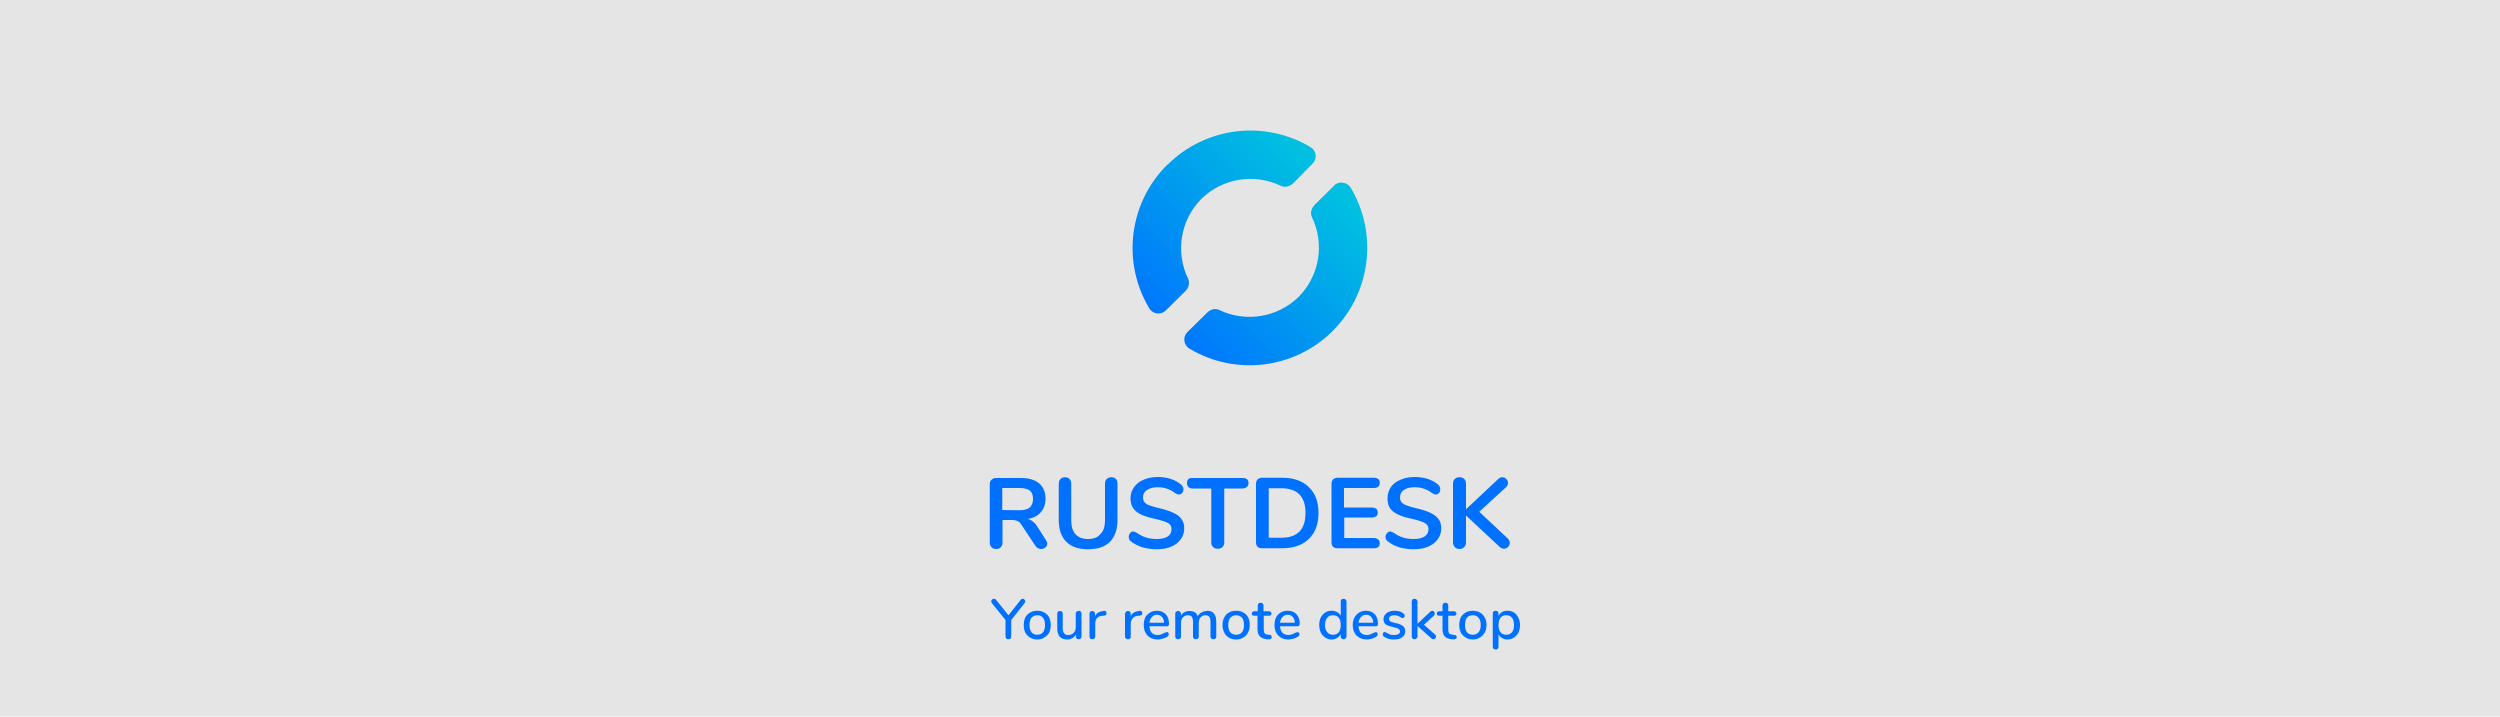
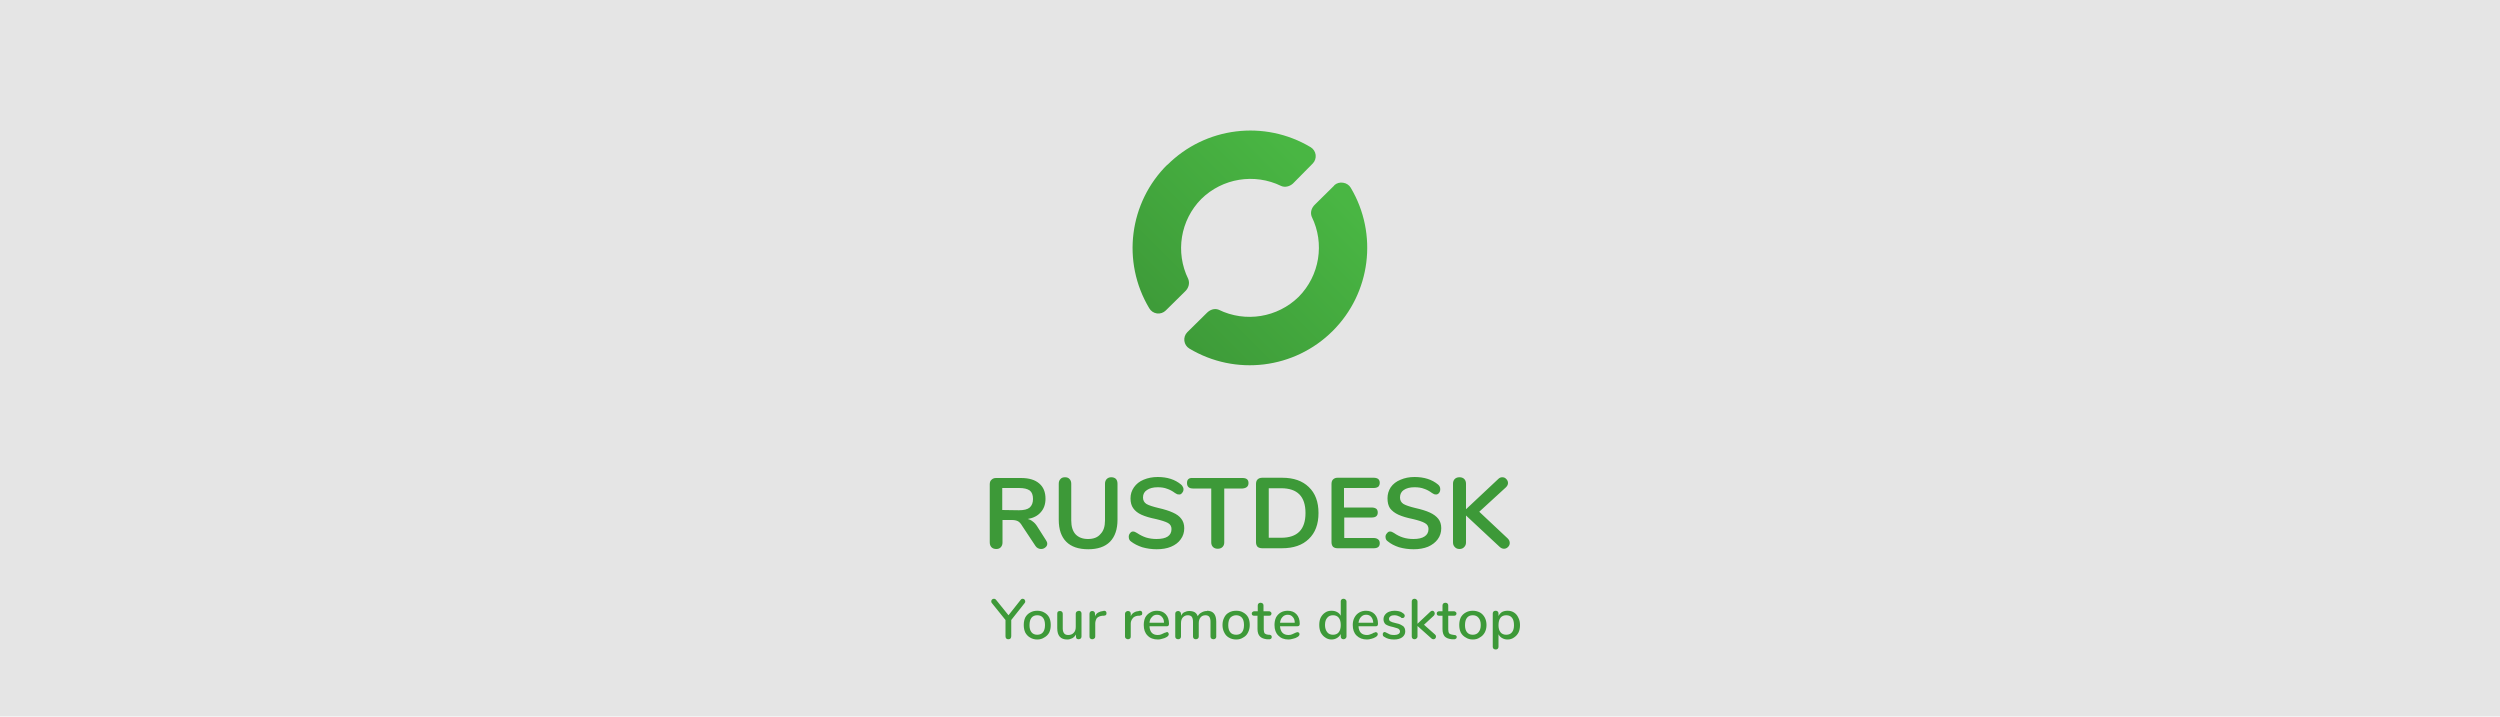
<svg xmlns="http://www.w3.org/2000/svg" xmlns:xlink="http://www.w3.org/1999/xlink" xml:space="preserve" width="1000" height="286.6" style="clip-rule:evenodd;fill-rule:evenodd;stroke-linejoin:round;stroke-miterlimit:1.414">
  <path d="M0 0h1000v286.6H0z" style="opacity:1;fill:#e5e5e5;fill-opacity:1;fill-rule:evenodd;stroke:none;stroke-width:.143px;stroke-linecap:butt;stroke-linejoin:miter;stroke-miterlimit:4;stroke-dasharray:none;stroke-dashoffset:0;stroke-opacity:1;marker:none" />
  <defs>
    <linearGradient xlink:href="#a" id="c" x1=".1" x2=".8" y1=".9" y2=".2" gradientTransform="matrix(94.00173 0 0 93.99768 453 52.2)" gradientUnits="userSpaceOnUse" />
    <linearGradient id="a" x1=".1" x2=".8" y1=".9" y2=".2" gradientTransform="matrix(26.301 0 0 26.331 90.7 911.8)" gradientUnits="userSpaceOnUse">
-       <stop offset="0" stop-color="#004ba6" style="stop-color:#0071ff;stop-opacity:1" />
-       <stop offset="1" stop-color="#00bfe1" style="stop-color:#00bfe1;stop-opacity:1" />
+       <stop offset="0" stop-color="#004ba6" style="stop-color:#3d9938;stop-opacity:1" />
+       <stop offset="1" stop-color="#49b643" style="stop-color:#49b643;stop-opacity:1" />
    </linearGradient>
    <path id="b" d="M412.8 154.2h247V204h-247z" />
  </defs>
  <g style="clip-rule:evenodd;fill-rule:evenodd;stroke-linejoin:round;stroke-miterlimit:1.414">
-     <g style="font-size:40px;line-height:1.25;white-space:pre;shape-inside:url(#b);fill:#0071ff" transform="translate(-20 28.7)">
+     <g style="font-size:40px;line-height:1.25;white-space:pre;shape-inside:url(#b);fill:#3d9938" transform="translate(-20 28.7)">
      <path d="M438.4 187.4q.5.7.5 1.4 0 .9-.8 1.5-.7.6-1.7.6-.6 0-1.2-.3t-1-.9l-5.3-8q-.8-1.4-1.7-1.9-1-.5-2.4-.5H421v9q0 1.2-.7 1.9-.6.7-1.8.7-1.2 0-1.9-.7t-.7-2V165q0-1.2.7-1.8.7-.7 1.8-.7h10q4.8 0 7.3 2.2 2.5 2.1 2.5 6.1 0 3.3-1.9 5.4-1.8 2.1-5.2 2.7 1.2.3 2 1 1 .7 1.8 2zm-10.8-12q3 0 4.3-1.1 1.3-1.2 1.3-3.4 0-2.4-1.3-3.4-1.4-1-4.3-1h-6.7v8.8zm27.7 15.6q-5.8 0-8.8-3-3-3-3-8.8v-14.4q0-1.2.7-1.9.6-.7 1.8-.7 1.2 0 1.8.7.7.7.7 1.9v14.7q0 3.6 1.7 5.5 1.8 1.9 5 1.9 3.4 0 5-2 1.8-1.8 1.8-5.4v-14.7q0-1.2.7-1.9t1.8-.7q1.2 0 1.9.7.6.7.6 1.9v14.4q0 5.7-3 8.8-3 3-8.7 3zm27.4 0q-3 0-5.8-.8-2.7-.9-4.5-2.3-.9-.6-.9-1.9 0-.8.5-1.4.5-.7 1.2-.7t1.6.6q1.8 1.2 3.6 1.8 2 .6 4.2.6 3 0 4.5-1t1.5-3q0-1.6-1.4-2.4-1.5-.8-4.9-1.6-3.5-.7-5.7-1.7t-3.3-2.6q-1.1-1.5-1.1-4 0-2.4 1.4-4.4 1.4-2 3.8-3 2.6-1.1 5.7-1.1 5.7 0 9.3 3 .5.4.7.9.3.4.3 1 0 .9-.6 1.5-.4.6-1.1.6l-.8-.1-.9-.5q-1.6-1.2-3.2-1.7-1.5-.6-3.7-.6-2.7 0-4.3 1.1-1.6 1-1.6 3 0 1.7 1.4 2.6 1.4.8 4.8 1.6 3.5.8 5.7 1.8 2.3 1 3.4 2.5 1.2 1.5 1.2 3.8 0 2.5-1.4 4.4-1.3 1.9-3.9 3-2.4 1-5.7 1zm24.4-.2q-1.2 0-1.9-.7t-.7-1.8v-21.6h-7.3q-2.4 0-2.4-2.2t2.4-2H517q2.4 0 2.4 2t-2.4 2.2h-7.3v21.6q0 1.1-.7 1.8t-1.9.7zm17.8-.2q-1.2 0-1.9-.6-.6-.7-.6-1.8v-23.3q0-1.2.6-1.8.7-.7 1.9-.7h8q6.8 0 10.6 3.7 3.9 3.7 3.9 10.4t-3.9 10.4q-3.8 3.7-10.7 3.7zm7.6-4.2q9.7 0 9.7-9.9t-9.7-9.9h-5v19.8zm22.5 4.2q-1.1 0-1.8-.6-.6-.7-.6-1.8v-23.3q0-1.2.6-1.8.7-.7 1.8-.7h14.5q1.1 0 1.8.5.6.6.6 1.5 0 1-.6 1.6-.7.5-1.8.5h-11.9v7.8h11q1.2 0 1.9.5.6.5.6 1.5t-.6 1.5-1.8.5h-11v8.2h11.8q1.1 0 1.8.6.6.5.6 1.5t-.6 1.5-1.8.5zm30.5.4q-3.1 0-5.9-.8-2.7-.9-4.4-2.3-1-.6-1-1.9 0-.8.6-1.4.5-.7 1.2-.7t1.6.6q1.7 1.2 3.6 1.8 1.9.6 4.2.6 2.9 0 4.4-1 1.6-1 1.6-3 0-1.6-1.5-2.4-1.4-.8-4.8-1.6-3.5-.7-5.7-1.7t-3.4-2.6q-1-1.5-1-4 0-2.4 1.3-4.4 1.4-2 3.9-3 2.5-1.1 5.6-1.1 5.8 0 9.4 3 .5.4.7.9.2.4.2 1 0 .9-.5 1.5t-1.2.6l-.7-.1-.9-.5q-1.6-1.2-3.2-1.7-1.5-.6-3.8-.6-2.7 0-4.3 1.1-1.5 1-1.5 3 0 1.7 1.4 2.6 1.4.8 4.7 1.6 3.6.8 5.8 1.8 2.2 1 3.4 2.5 1.2 1.5 1.2 3.8 0 2.5-1.4 4.4-1.4 1.9-3.9 3-2.5 1-5.7 1zm37.6-4.3q.8.8.8 1.8 0 .9-.7 1.6-.7.7-1.6.7-1 0-1.9-.9l-13.3-12.4v10.8q0 1.1-.7 1.8-.7.8-1.9.8t-1.9-.8q-.7-.7-.7-1.8v-23.5q0-1.2.7-1.9t1.9-.7q1.2 0 1.9.7t.7 1.9V175l12.9-12.1q.7-.7 1.6-.7 1 0 1.6.7.7.7.7 1.6t-.8 1.7l-10.7 9.8z" aria-label="RUSTDESK" style="font-weight:700;font-family:Nunito;-inkscape-font-specification:&quot;Nunito Bold&quot;" />
    </g>
-     <g style="font-size:22.667px;line-height:1.25;fill:#0071ff">
+     <g style="font-size:22.667px;line-height:1.25;fill:#3d9938">
      <path d="M390.8 212.4q.3-.4.7-.4.5 0 .8.3.3.4.3.8t-.3.7l-5.3 6.7v6.5q0 .6-.4 1-.3.2-.8.2t-.8-.3q-.3-.3-.3-.9v-6.5l-5.4-6.7q-.3-.3-.3-.7 0-.5.3-.8.4-.3.8-.3.5 0 .8.4l5 6.2zm6.6 15.9q-1.6 0-2.9-.8-1.2-.7-1.9-2-.6-1.3-.6-3t.6-3q.7-1.3 2-2 1.2-.7 2.8-.7t2.8.7q1.3.7 2 2 .6 1.3.6 3t-.6 3q-.7 1.3-2 2-1.2.8-2.8.8zm0-1.9q1.5 0 2.3-1 .8-1 .8-2.9t-.8-2.9q-.8-1-2.3-1t-2.3 1q-.8 1-.8 3 0 1.8.8 2.8.8 1 2.3 1zm16.5-9.6q.6 0 .9.3.3.3.3.8v9.2q0 .5-.3.8-.4.3-.9.3t-.8-.3q-.2-.3-.2-.7v-.9q-.6 1-1.5 1.5-1 .5-2 .5-4 0-4-4.5V218q0-.5.2-.8.3-.3.9-.3.5 0 .8.3.3.3.3.8v5.9q0 1.3.6 2 .5.6 1.6.6 1.4 0 2.2-.9.8-.8.8-2.3V218q0-.5.3-.8.3-.3.8-.3zm10.2 0q1 0 1 1 0 .4-.2.7-.2.2-.9.3h-.6q-1.5.2-2.2 1-.6 1-.6 2.1v5.2q0 .6-.4.8-.3.3-.8.3t-.8-.3q-.3-.2-.3-.8V218q0-.5.3-.8.3-.3.8-.3t.8.3q.3.3.3.8v1q.4-1 1.3-1.5t2-.6zm14.3 0q1 0 1 1 0 .4-.2.7l-.9.3h-.7q-1.4.2-2 1-.8 1-.8 2.1v5.2q0 .6-.3.8-.3.3-.8.3t-.8-.3q-.4-.2-.4-.8V218q0-.5.4-.8.3-.3.8-.3t.8.3q.3.3.3.8v1q.4-1 1.3-1.5.8-.5 2-.6zm10.9 8.5q.3 0 .5.3.2.2.2.6 0 .6-.8 1.1-.8.5-1.8.7-.9.3-1.7.3-2.7 0-4.2-1.6-1.5-1.5-1.5-4.2 0-1.7.6-3 .7-1.3 2-2 1.1-.7 2.7-.7 2.2 0 3.5 1.4 1.3 1.4 1.3 3.8 0 1-.8 1h-7q.2 3.5 3.3 3.5.9 0 1.5-.3l1.3-.6.4-.1.5-.2zm-4-6.9q-1.3 0-2 .9-.9.8-1 2.3h5.8q0-1.5-.8-2.3-.7-.9-2-.9zm20-1.6q3.7 0 3.7 4.4v6q0 .4-.3.7-.3.3-.8.3t-.9-.3q-.3-.3-.3-.8v-5.9q0-1.3-.5-2-.5-.6-1.5-.6-1.3 0-2 .9-.7.8-.7 2.3v5.3q0 .5-.3.8-.4.3-.9.3t-.8-.3q-.3-.3-.3-.8v-5.9q0-1.3-.5-2-.5-.6-1.6-.6-1.2 0-2 .9-.7.8-.7 2.3v5.3q0 .5-.3.8-.3.3-.8.3t-.9-.3q-.3-.3-.3-.8V218q0-.5.3-.8.4-.3.9-.3.4 0 .7.3.4.3.4.8v.8q.5-1 1.3-1.4 1-.5 2-.5 1.3 0 2.2.5.8.5 1.2 1.6.5-1 1.5-1.5 1-.6 2.2-.6zm11.7 11.5q-1.7 0-3-.8-1.2-.7-1.8-2-.7-1.3-.7-3t.7-3q.6-1.3 1.9-2 1.2-.7 2.9-.7t2.8.7q1.3.7 2 2 .6 1.3.6 3t-.7 3q-.6 1.3-1.9 2-1.2.8-2.8.8zm0-1.9q1.5 0 2.3-1 .8-1 .8-2.9t-.8-2.9q-.9-1-2.3-1t-2.4 1q-.8 1-.8 3 0 1.8.8 2.8.8 1 2.4 1zm13.3 0q.5.1.7.3.2.2.2.6 0 .5-.3.7-.4.3-1 .2h-.7q-1.8-.2-2.7-1.1-1-1-1-3v-5.3h-1.3q-1 0-1-.9 0-.4.3-.6.3-.3.7-.3h1.4v-2.3q0-.5.3-.8.3-.3.8-.3t.9.3q.3.3.3.8v2.3h2.2q.5 0 .7.3.3.2.3.6 0 .4-.3.7-.2.2-.7.2H488v5.5q0 1 .4 1.6.5.4 1.4.5zm11.2-1q.4 0 .6.2.2.2.2.6 0 .6-.8 1.1-.8.5-1.8.7-1 .3-1.8.3-2.6 0-4.1-1.6-1.5-1.5-1.5-4.2 0-1.7.6-3 .7-1.3 1.9-2t2.8-.7q2.2 0 3.5 1.4 1.3 1.4 1.3 3.8 0 1-.9 1h-7q.3 3.5 3.4 3.5.9 0 1.5-.3l1.3-.6.3-.1.5-.2zm-3.9-7q-1.3 0-2.1.9-.8.8-1 2.3h5.9q0-1.5-.8-2.3-.7-.9-2-.9zm22.3-6.4q.5 0 .8.3.4.3.4.8v14q0 .5-.4.8-.3.3-.8.3t-.8-.3q-.3-.3-.3-.8v-1q-.5 1-1.5 1.6-1 .6-2.2.6-1.4 0-2.5-.8-1.1-.7-1.8-2-.6-1.3-.6-3 0-1.8.6-3 .7-1.3 1.8-2 1-.7 2.5-.7 1.3 0 2.2.5 1 .5 1.5 1.5V213q0-.4.3-.7.3-.3.8-.3zm-4.2 14.4q1.5 0 2.3-1 .8-1 .8-2.9t-.8-2.9q-.8-1-2.3-1t-2.3 1q-.9 1-.9 2.9 0 1.8.9 2.9.8 1 2.3 1zm17.2-1q.3 0 .5.2t.2.6q0 .6-.8 1.1-.8.5-1.7.7-1 .3-1.8.3-2.6 0-4.2-1.6-1.5-1.5-1.5-4.2 0-1.7.7-3t1.9-2q1.2-.7 2.7-.7 2.2 0 3.5 1.4 1.3 1.4 1.3 3.8 0 1-.8 1h-7q.2 3.5 3.4 3.5.8 0 1.4-.3.7-.2 1.3-.6l.4-.1.5-.2zm-4-7q-1.2 0-2 .9-.8.8-1 2.3h5.9q-.1-1.5-.8-2.3-.7-.9-2-.9zm11.2 9.9q-2.3 0-3.8-1-.4-.2-.6-.5l-.1-.6q0-.4.2-.6.2-.3.5-.3t1 .4l1.2.6q.7.2 1.7.2t1.7-.4q.6-.4.6-1 0-.5-.3-.8-.2-.3-.8-.5l-1.7-.5q-2-.4-3-1.1-.8-.8-.8-2 0-1 .6-1.8t1.6-1.2q1-.4 2.2-.4 1 0 1.8.2.9.2 1.5.7.8.5.8 1.1 0 .4-.3.7-.2.2-.5.2h-.4q-.2 0-.5-.4l-1.2-.5q-.5-.2-1.3-.2-1 0-1.5.4-.6.4-.6 1 0 .7.5 1 .6.4 2 .7 1.6.3 2.4.8.9.4 1.2 1 .4.6.4 1.5 0 1.5-1.2 2.4-1.2.9-3.3.9zm16.4-2q.4.3.4.8t-.3.8q-.3.3-.7.3-.5 0-.8-.3l-5.6-5v4.2q0 .5-.4.8-.3.3-.8.3t-.8-.3q-.3-.3-.3-.8v-14q0-.5.3-.8.3-.3.8-.3t.8.3q.4.3.4.8v8.9l5.1-4.8q.4-.4.8-.4t.7.3q.3.4.3.8t-.3.8l-4 3.7zm7.7.2q.5 0 .7.2.3.2.3.6 0 .5-.4.7-.3.3-1 .2h-.6q-1.9-.2-2.8-1.1-.9-1-.9-3v-5.3h-1.3q-1 0-1-.9 0-.4.2-.6.3-.3.8-.3h1.3v-2.3q0-.5.3-.8.3-.3.9-.3.5 0 .8.3.3.3.3.8v2.3h2.3q.4 0 .7.3.3.2.3.6 0 .4-.3.7-.3.2-.7.2h-2.3v5.5q0 1 .4 1.6.5.4 1.4.5zm7.4 1.8q-1.6 0-2.8-.8-1.3-.7-2-2-.6-1.3-.6-3t.6-3q.7-1.3 2-2 1.2-.7 2.8-.7t2.9.7q1.2.7 1.9 2t.7 3q0 1.7-.7 3t-2 2q-1.1.8-2.8.8zm0-1.9q1.5 0 2.3-1 .9-1 .9-2.9t-.9-2.9q-.8-1-2.3-1t-2.3 1q-.8 1-.8 3 0 1.8.8 2.8.8 1 2.3 1zm14-9.6q1.4 0 2.5.7t1.7 2q.7 1.3.7 3 0 1.8-.6 3t-1.8 2q-1.1.8-2.6.8-1.2 0-2.2-.6-.9-.5-1.4-1.5v5q0 .5-.3.8-.3.3-.8.3t-.9-.3q-.3-.3-.3-.8v-13.3q0-.5.3-.8.3-.3.9-.3.5 0 .8.3.3.3.3.8v1q.5-1 1.4-1.6 1-.5 2.2-.5zm-.6 9.6q1.5 0 2.3-1 .8-1 .8-2.8 0-2-.8-3t-2.3-1q-1.5 0-2.3 1-.8 1-.8 3 0 1.8.8 2.8.8 1 2.3 1z" aria-label="Your remote desktop" style="font-weight:600;font-family:Nunito;-inkscape-font-specification:&quot;Nunito Semi-Bold&quot;" transform="translate(17.5 27.5)" />
    </g>
  </g>
  <path fill="url(#b)" d="m533.7 74.2-7.7 7.6c-1.4 1.3-2 3.2-1.3 4.9a28 28 0 0 1-5.2 32 28.1 28.1 0 0 1-32 5.2c-1.7-.7-3.5 0-4.7 1.2l-7.9 7.8a4.2 4.2 0 0 0 .8 6.5 47 47 0 0 0 64.6-64.3 4.2 4.2 0 0 0-3-2 4.2 4.2 0 0 0-3.6 1zM467 65.8a46.9 46.9 0 0 0-7.3 57.5 4.2 4.2 0 0 0 6.6.9l7.7-7.6c1.4-1.3 2-3.2 1.3-5a28 28 0 0 1 5.2-32 28.1 28.1 0 0 1 32-5.2c1.6.7 3.5.1 4.7-1l7.9-8a4.2 4.2 0 0 0-.8-6.5 47 47 0 0 0-57.4 7.1z" style="isolation:isolate;fill:url(#c);stroke-width:.988" />
</svg>
